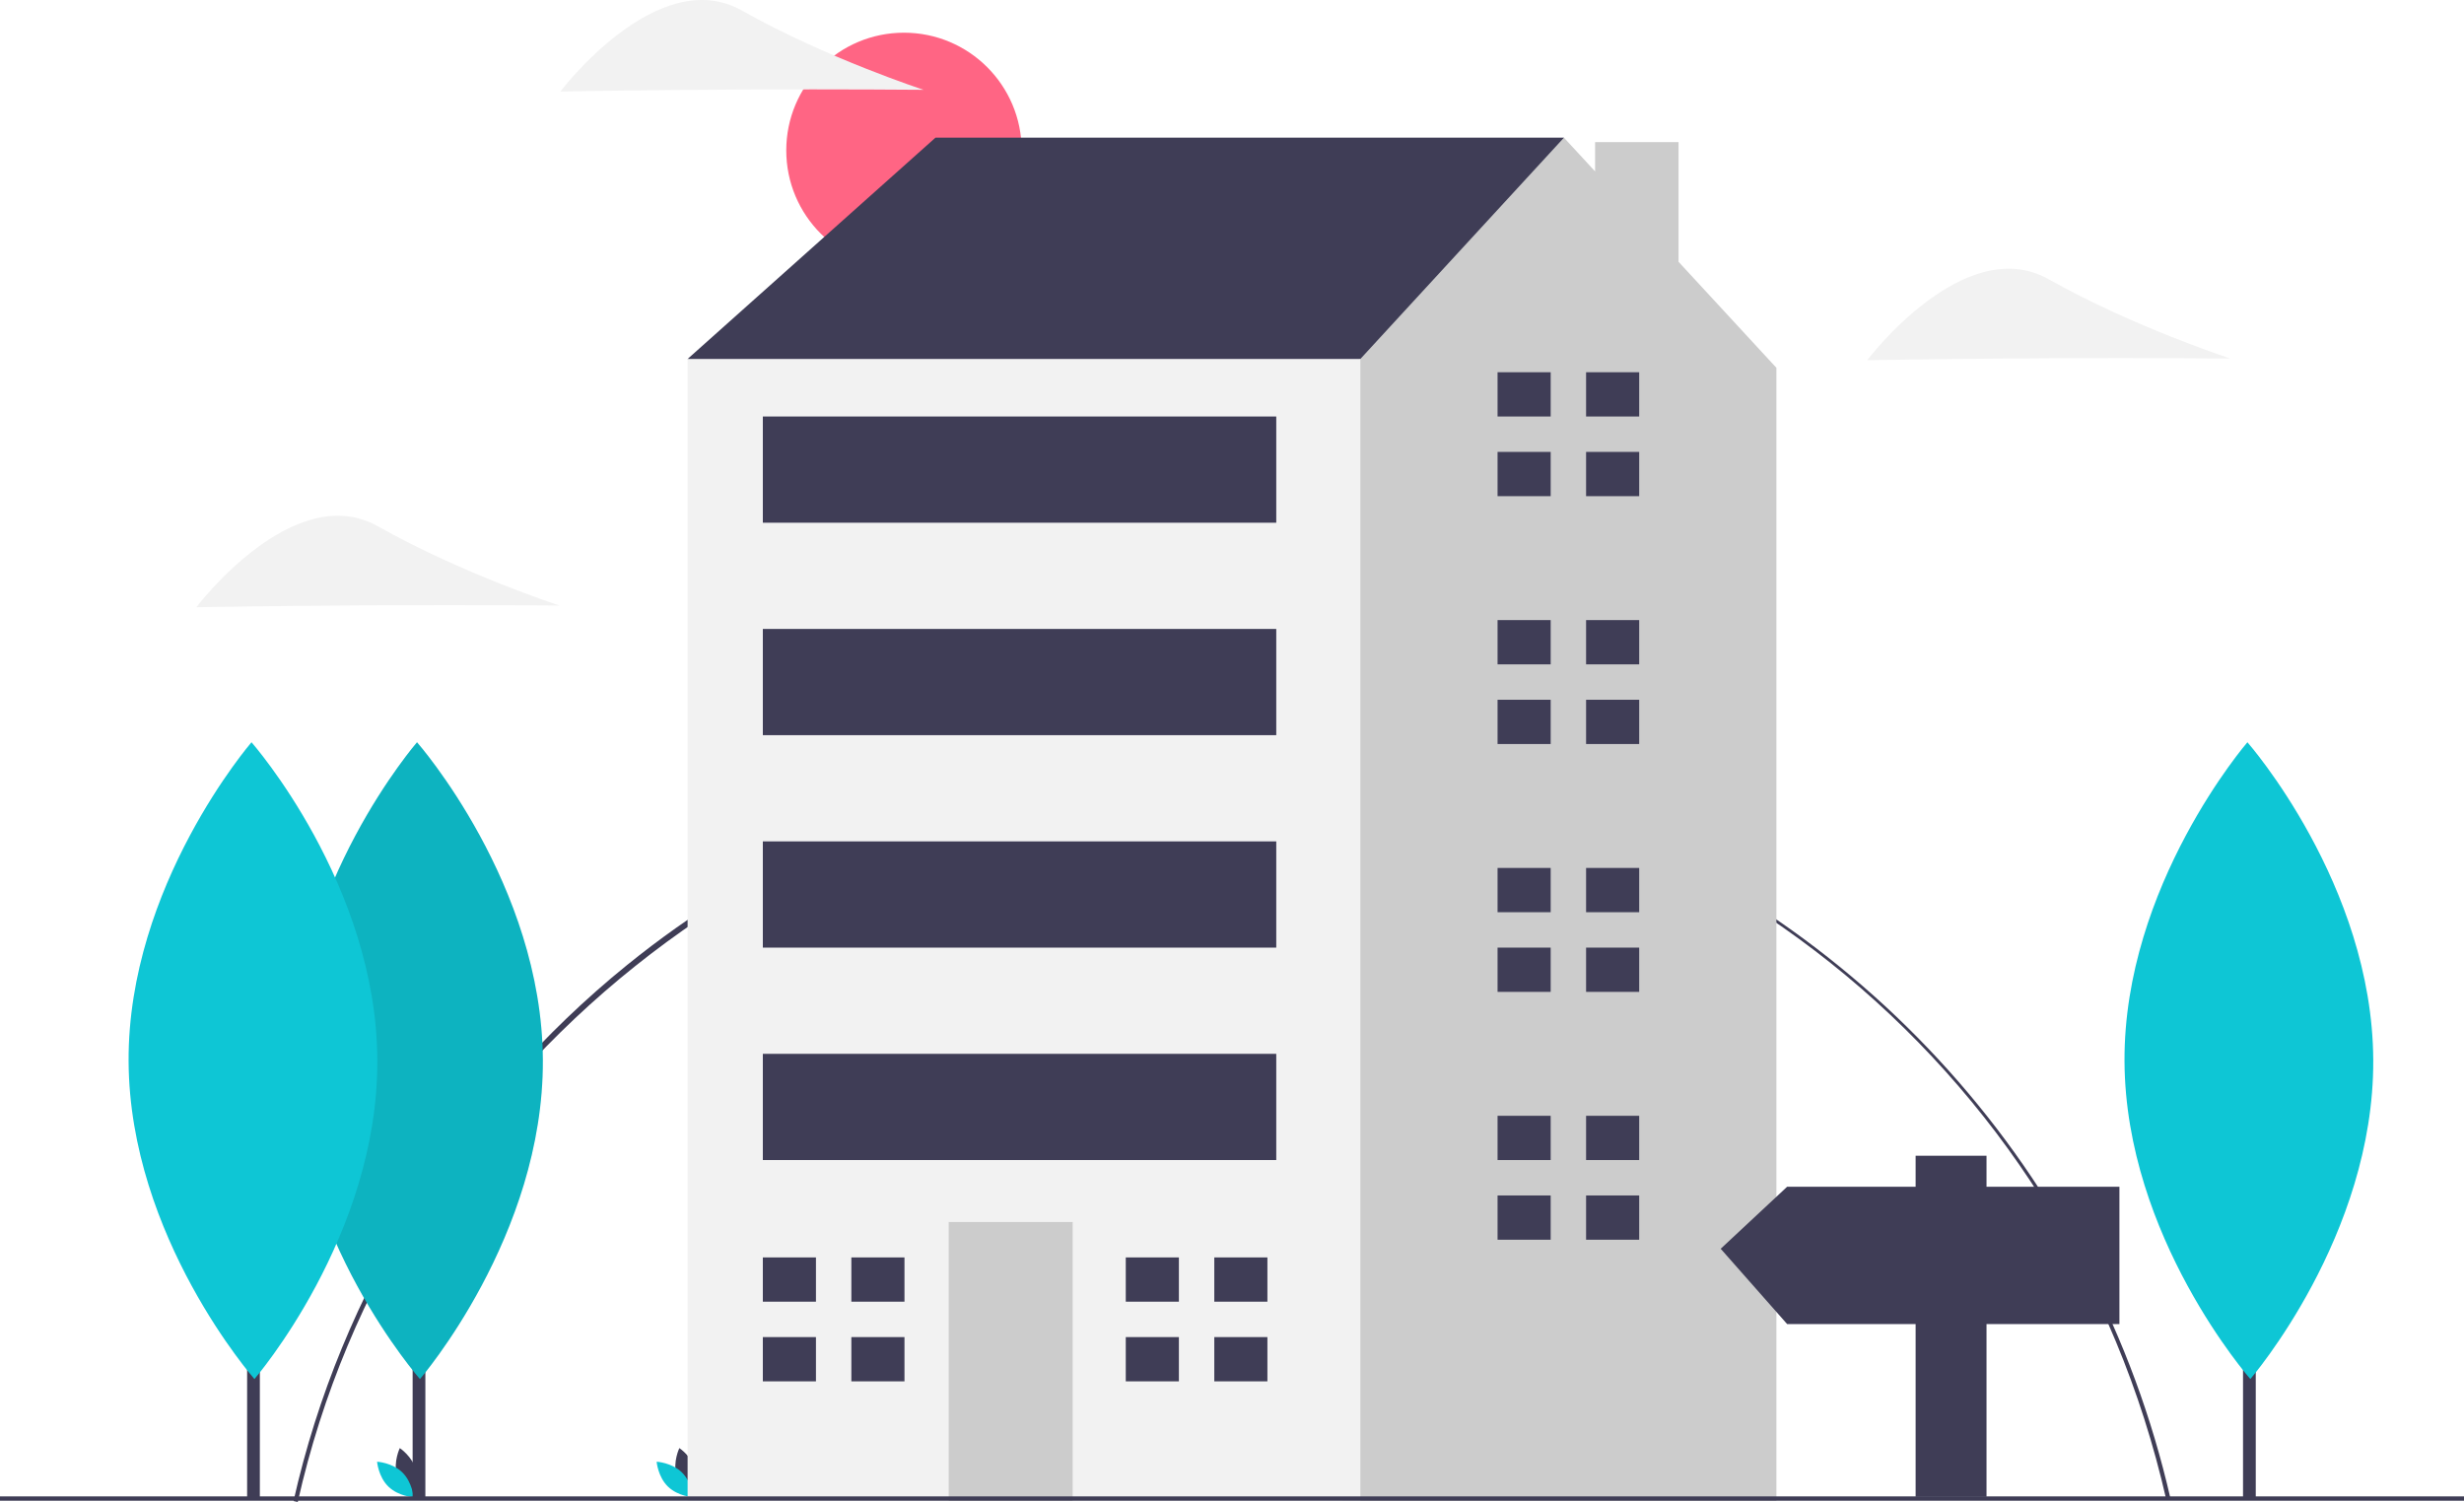
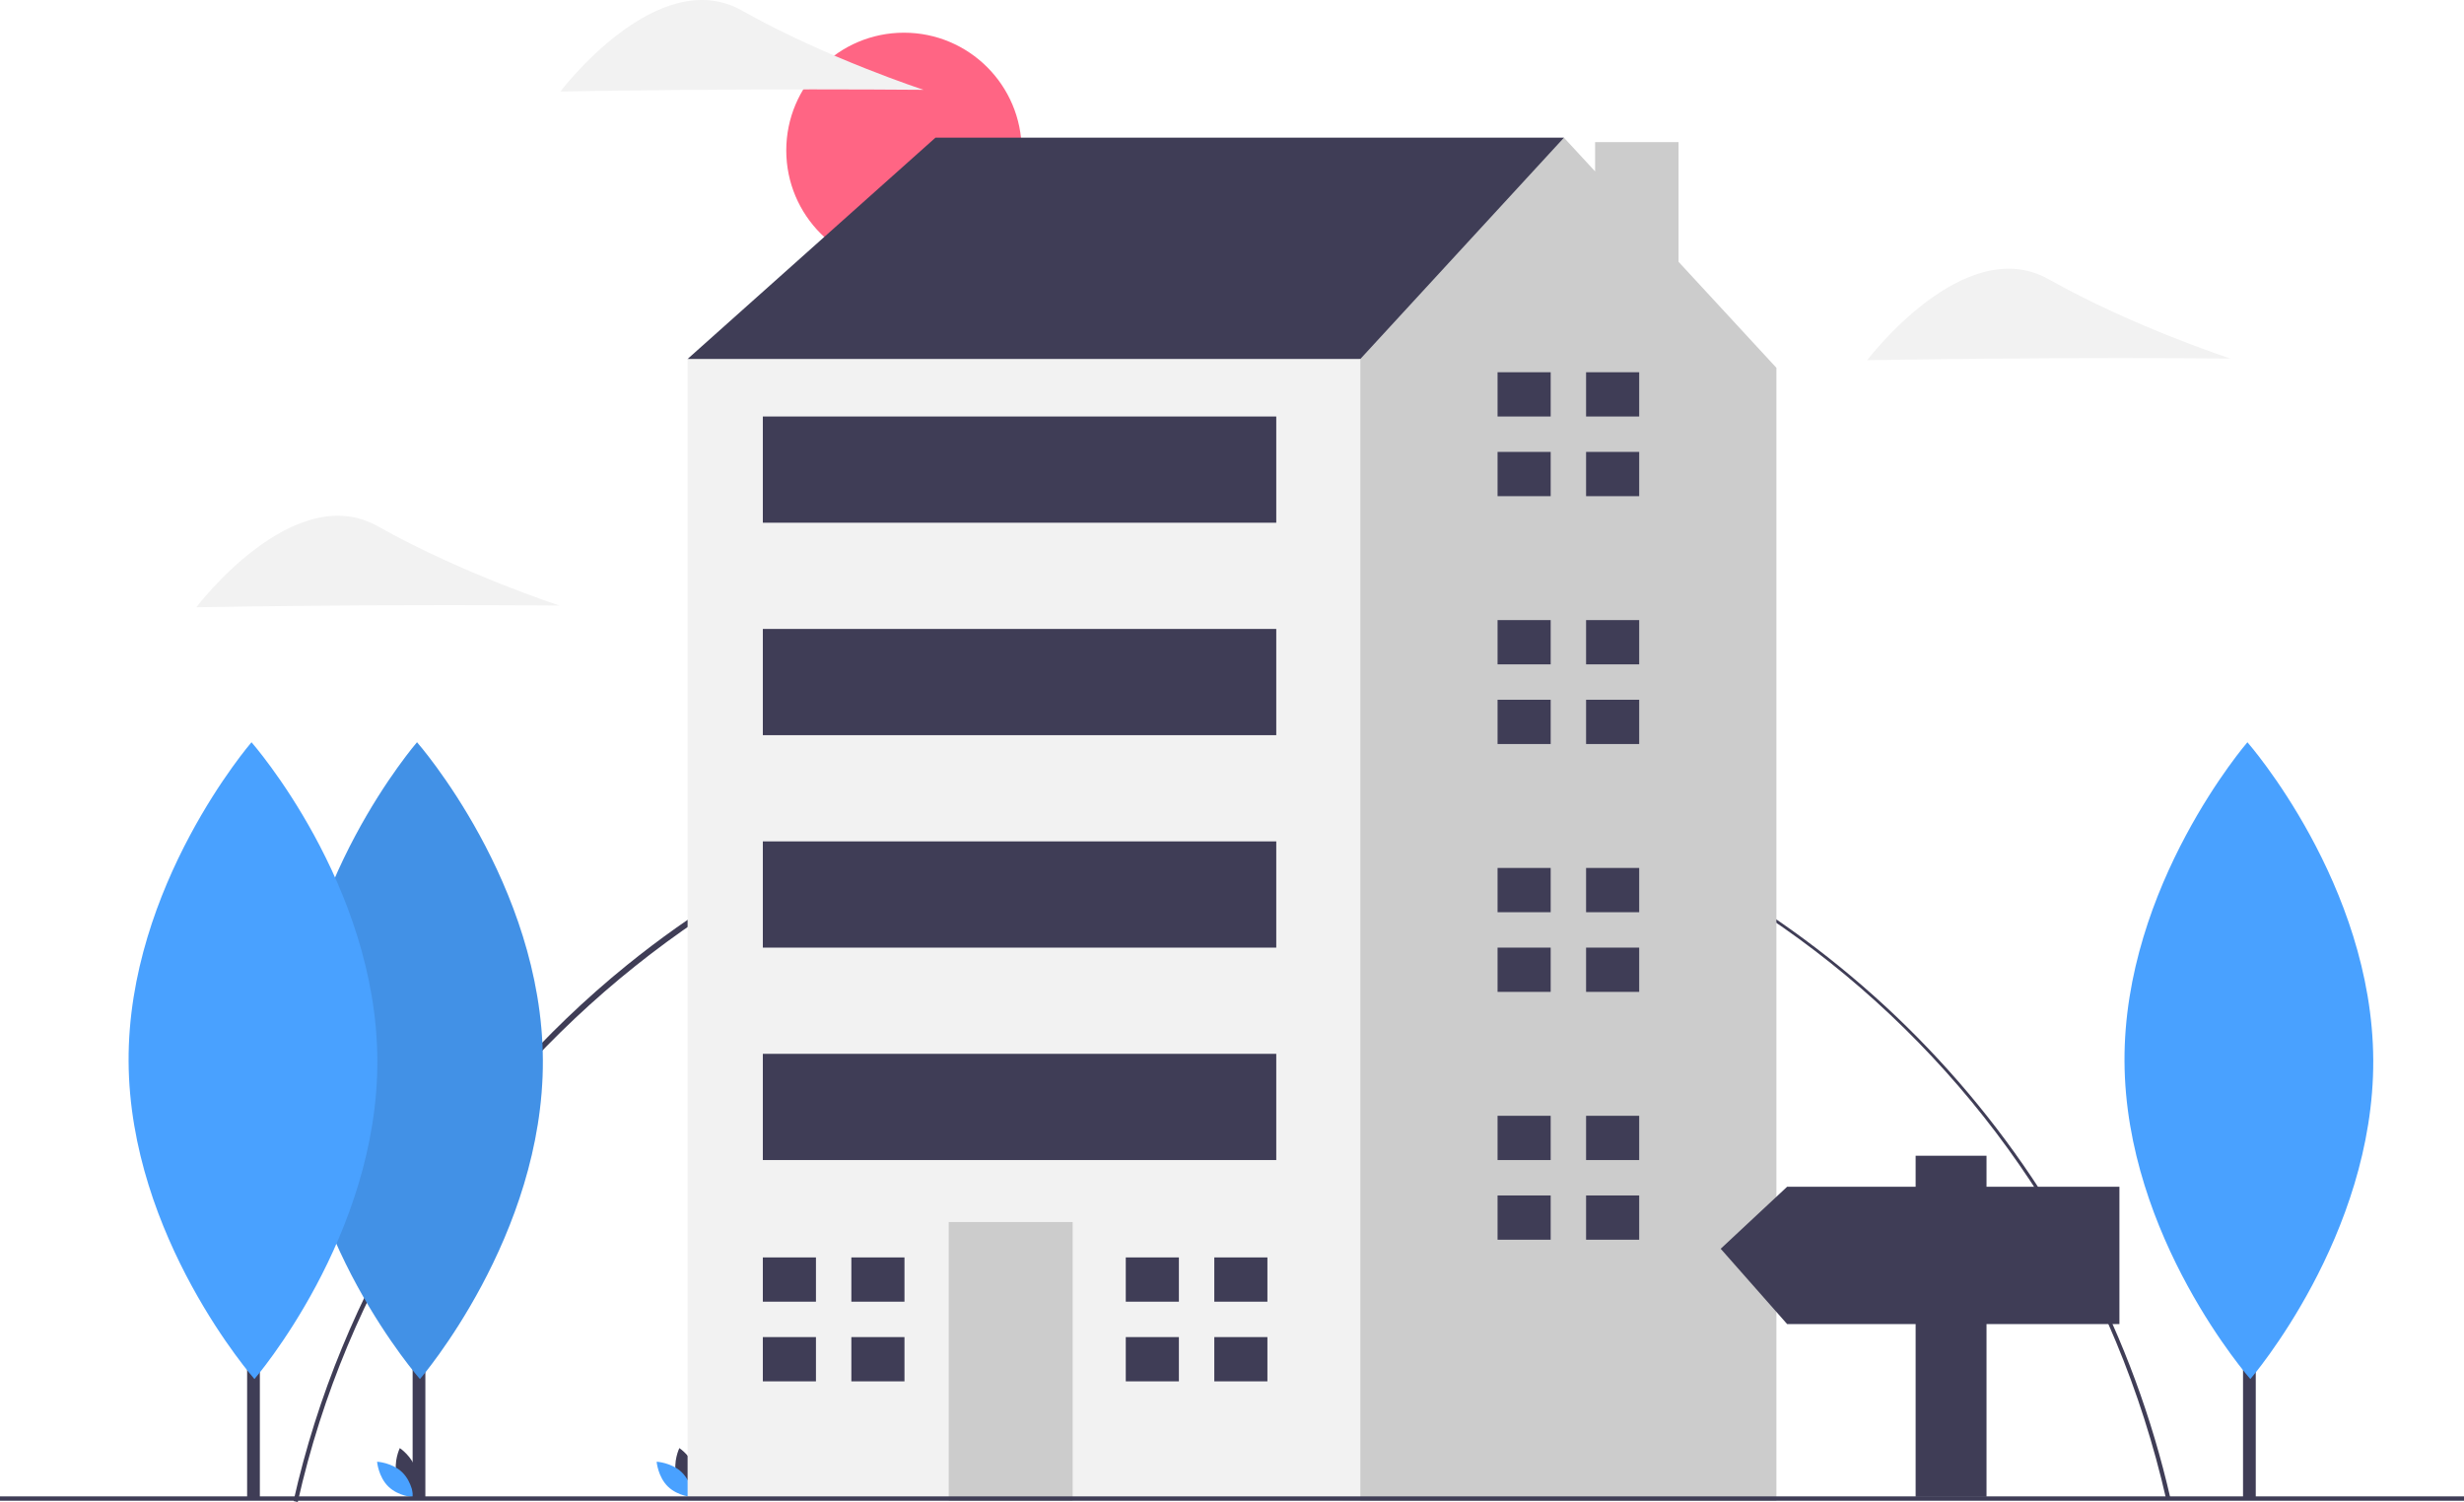
<svg xmlns="http://www.w3.org/2000/svg" id="afdfd1e9-9b52-4ce3-aad9-0a68bb11f588" data-name="Layer 1" width="1137" height="693.112" viewBox="0 0 1137 693.112">
  <path d="M168.898,796.556l-1.951-.439c21.756-96.751,76.43-184.609,153.951-247.392A444.114,444.114,0,0,1,1033.053,794.936l-1.949.443C985.05,593.17,807.829,451.945,600.134,451.945,395.16,451.945,213.8,596.874,168.898,796.556Z" transform="translate(-31.5 -103.4441)" fill="#3f3d56" />
  <circle cx="417.133" cy="69.403" r="54.315" fill="#ff6584" />
  <path d="M214.631,784.217c1.694,6.262,7.496,10.14,7.496,10.14s3.056-6.274,1.362-12.536-7.496-10.14-7.496-10.14S212.937,777.955,214.631,784.217Z" transform="translate(-31.5 -103.4441)" fill="#3f3d56" />
-   <path d="M217.12,782.871c4.648,4.525,5.216,11.481,5.216,11.481s-6.968-.38-11.617-4.905-5.216-11.481-5.216-11.481S212.471,778.346,217.12,782.871Z" transform="translate(-31.5 -103.4441)" fill="#0ec6d5" />
+   <path d="M217.12,782.871c4.648,4.525,5.216,11.481,5.216,11.481s-6.968-.38-11.617-4.905-5.216-11.481-5.216-11.481S212.471,778.346,217.12,782.871Z" transform="translate(-31.5 -103.4441)" fill="#49a1ff" />
  <path d="M343.631,784.217c1.694,6.262,7.496,10.14,7.496,10.14s3.056-6.274,1.362-12.536-7.496-10.14-7.496-10.14S341.937,777.955,343.631,784.217Z" transform="translate(-31.5 -103.4441)" fill="#3f3d56" />
-   <path d="M346.12,782.871c4.648,4.525,5.216,11.481,5.216,11.481s-6.968-.38-11.617-4.905-5.216-11.481-5.216-11.481S341.471,778.346,346.12,782.871Z" transform="translate(-31.5 -103.4441)" fill="#0ec6d5" />
+   <path d="M346.12,782.871c4.648,4.525,5.216,11.481,5.216,11.481s-6.968-.38-11.617-4.905-5.216-11.481-5.216-11.481S341.471,778.346,346.12,782.871Z" transform="translate(-31.5 -103.4441)" fill="#49a1ff" />
  <polygon points="337.71 181.988 317.286 165.648 431.66 63.529 721.679 63.529 721.679 153.394 533.779 280.022 337.71 181.988" fill="#3f3d56" />
  <polygon points="774.556 120.812 774.556 65.569 736.05 65.569 736.05 79.098 721.679 63.529 627.729 165.648 590.966 190.157 533.964 606.62 619.93 692.585 819.714 692.585 819.714 169.733 774.556 120.812" fill="#ccc" />
  <rect x="317.286" y="165.648" width="310.443" height="526.936" fill="#f2f2f2" />
  <rect x="437.787" y="563.914" width="57.187" height="128.671" fill="#ccc" />
  <polygon points="376.515 600.677 376.515 580.253 352.007 580.253 352.007 600.677 374.473 600.677 376.515 600.677" fill="#3f3d56" />
  <polygon points="374.473 617.016 352.007 617.016 352.007 637.44 376.515 637.44 376.515 617.016 374.473 617.016" fill="#3f3d56" />
  <rect x="392.855" y="580.253" width="24.509" height="20.424" fill="#3f3d56" />
  <rect x="392.855" y="617.016" width="24.509" height="20.424" fill="#3f3d56" />
  <polygon points="543.991 600.677 543.991 580.253 519.483 580.253 519.483 600.677 541.949 600.677 543.991 600.677" fill="#3f3d56" />
  <polygon points="541.949 617.016 519.483 617.016 519.483 637.44 543.991 637.44 543.991 617.016 541.949 617.016" fill="#3f3d56" />
  <rect x="560.33" y="580.253" width="24.509" height="20.424" fill="#3f3d56" />
  <rect x="560.33" y="617.016" width="24.509" height="20.424" fill="#3f3d56" />
  <polygon points="715.552 192.199 715.552 171.776 691.043 171.776 691.043 192.199 713.51 192.199 715.552 192.199" fill="#3f3d56" />
  <polygon points="713.51 208.539 691.043 208.539 691.043 228.962 715.552 228.962 715.552 208.539 713.51 208.539" fill="#3f3d56" />
  <rect x="731.891" y="171.776" width="24.509" height="20.424" fill="#3f3d56" />
  <rect x="731.891" y="208.539" width="24.509" height="20.424" fill="#3f3d56" />
  <polygon points="715.552 306.573 715.552 286.149 691.043 286.149 691.043 306.573 713.51 306.573 715.552 306.573" fill="#3f3d56" />
  <polygon points="713.51 322.912 691.043 322.912 691.043 343.336 715.552 343.336 715.552 322.912 713.51 322.912" fill="#3f3d56" />
  <rect x="731.891" y="286.149" width="24.509" height="20.424" fill="#3f3d56" />
  <rect x="731.891" y="322.912" width="24.509" height="20.424" fill="#3f3d56" />
  <polygon points="715.552 420.947 715.552 400.523 691.043 400.523 691.043 420.947 713.51 420.947 715.552 420.947" fill="#3f3d56" />
  <polygon points="713.51 437.286 691.043 437.286 691.043 457.71 715.552 457.71 715.552 437.286 713.51 437.286" fill="#3f3d56" />
  <rect x="731.891" y="400.523" width="24.509" height="20.424" fill="#3f3d56" />
  <rect x="731.891" y="437.286" width="24.509" height="20.424" fill="#3f3d56" />
  <polygon points="715.552 535.321 715.552 514.897 691.043 514.897 691.043 535.321 713.51 535.321 715.552 535.321" fill="#3f3d56" />
  <polygon points="713.51 551.66 691.043 551.66 691.043 572.084 715.552 572.084 715.552 551.66 713.51 551.66" fill="#3f3d56" />
  <rect x="731.891" y="514.897" width="24.509" height="20.424" fill="#3f3d56" />
  <rect x="731.891" y="551.66" width="24.509" height="20.424" fill="#3f3d56" />
  <rect x="352.007" y="192.199" width="236.917" height="49.017" fill="#3f3d56" />
  <rect x="352.007" y="290.234" width="236.917" height="49.017" fill="#3f3d56" />
  <rect x="352.007" y="388.269" width="236.917" height="49.017" fill="#3f3d56" />
  <rect x="352.007" y="486.304" width="236.917" height="49.017" fill="#3f3d56" />
  <rect y="690.529" width="1137" height="2" fill="#3f3d56" />
  <rect x="190.405" y="459.615" width="5.875" height="232.053" fill="#3f3d56" />
-   <path d="M281.997,592.631c.374,81.143-56.715,147.187-56.715,147.187s-57.695-65.515-58.069-146.658,56.715-147.187,56.715-147.187S281.623,511.488,281.997,592.631Z" transform="translate(-31.5 -103.4441)" fill="#0ec6d5" />
+   <path d="M281.997,592.631c.374,81.143-56.715,147.187-56.715,147.187s-57.695-65.515-58.069-146.658,56.715-147.187,56.715-147.187S281.623,511.488,281.997,592.631Z" transform="translate(-31.5 -103.4441)" fill="#49a1ff" />
  <path d="M281.997,592.631c.374,81.143-56.715,147.187-56.715,147.187s-57.695-65.515-58.069-146.658,56.715-147.187,56.715-147.187S281.623,511.488,281.997,592.631Z" transform="translate(-31.5 -103.4441)" opacity="0.1" />
  <rect x="114.033" y="459.615" width="5.875" height="232.053" fill="#3f3d56" />
-   <path d="M205.625,592.631c.374,81.143-56.715,147.187-56.715,147.187s-57.695-65.515-58.069-146.658,56.715-147.187,56.715-147.187S205.251,511.488,205.625,592.631Z" transform="translate(-31.5 -103.4441)" fill="#0ec6d5" />
+   <path d="M205.625,592.631c.374,81.143-56.715,147.187-56.715,147.187s-57.695-65.515-58.069-146.658,56.715-147.187,56.715-147.187S205.251,511.488,205.625,592.631Z" transform="translate(-31.5 -103.4441)" fill="#49a1ff" />
  <path d="M977.054,268.764c-46.277.213-83.944.897-83.944.897s44.774-59.307,83.776-37.334,83.807,36.562,83.807,36.562S1023.331,268.551,977.054,268.764Z" transform="translate(-31.5 -103.4441)" fill="#f2f2f2" />
  <path d="M206.054,382.764c-46.277.213-83.944.897-83.944.897s44.774-59.307,83.776-37.334,83.807,36.562,83.807,36.562S252.331,382.551,206.054,382.764Z" transform="translate(-31.5 -103.4441)" fill="#f2f2f2" />
  <path d="M374.055,144.764c-46.277.213-83.944.897-83.944.897s44.774-59.307,83.776-37.334,83.807,36.562,83.807,36.562S420.331,144.551,374.055,144.764Z" transform="translate(-31.5 -103.4441)" fill="#f2f2f2" />
  <rect x="1035.033" y="459.615" width="5.875" height="232.053" fill="#3f3d56" />
-   <path d="M1126.625,592.631c.374,81.143-56.715,147.187-56.715,147.187s-57.695-65.515-58.069-146.658,56.715-147.187,56.715-147.187S1126.251,511.488,1126.625,592.631Z" transform="translate(-31.5 -103.4441)" fill="#0ec6d5" />
+   <path d="M1126.625,592.631c.374,81.143-56.715,147.187-56.715,147.187s-57.695-65.515-58.069-146.658,56.715-147.187,56.715-147.187S1126.251,511.488,1126.625,592.631Z" transform="translate(-31.5 -103.4441)" fill="#49a1ff" />
  <polygon points="824.667 547.629 883.956 547.629 883.956 533.318 916.667 533.318 916.667 547.629 978 547.629 978 611.007 916.667 611.007 916.667 690.74 883.956 690.74 883.956 611.007 824.667 611.007 794 576.251 824.667 547.629" fill="#3f3d56" />
</svg>
